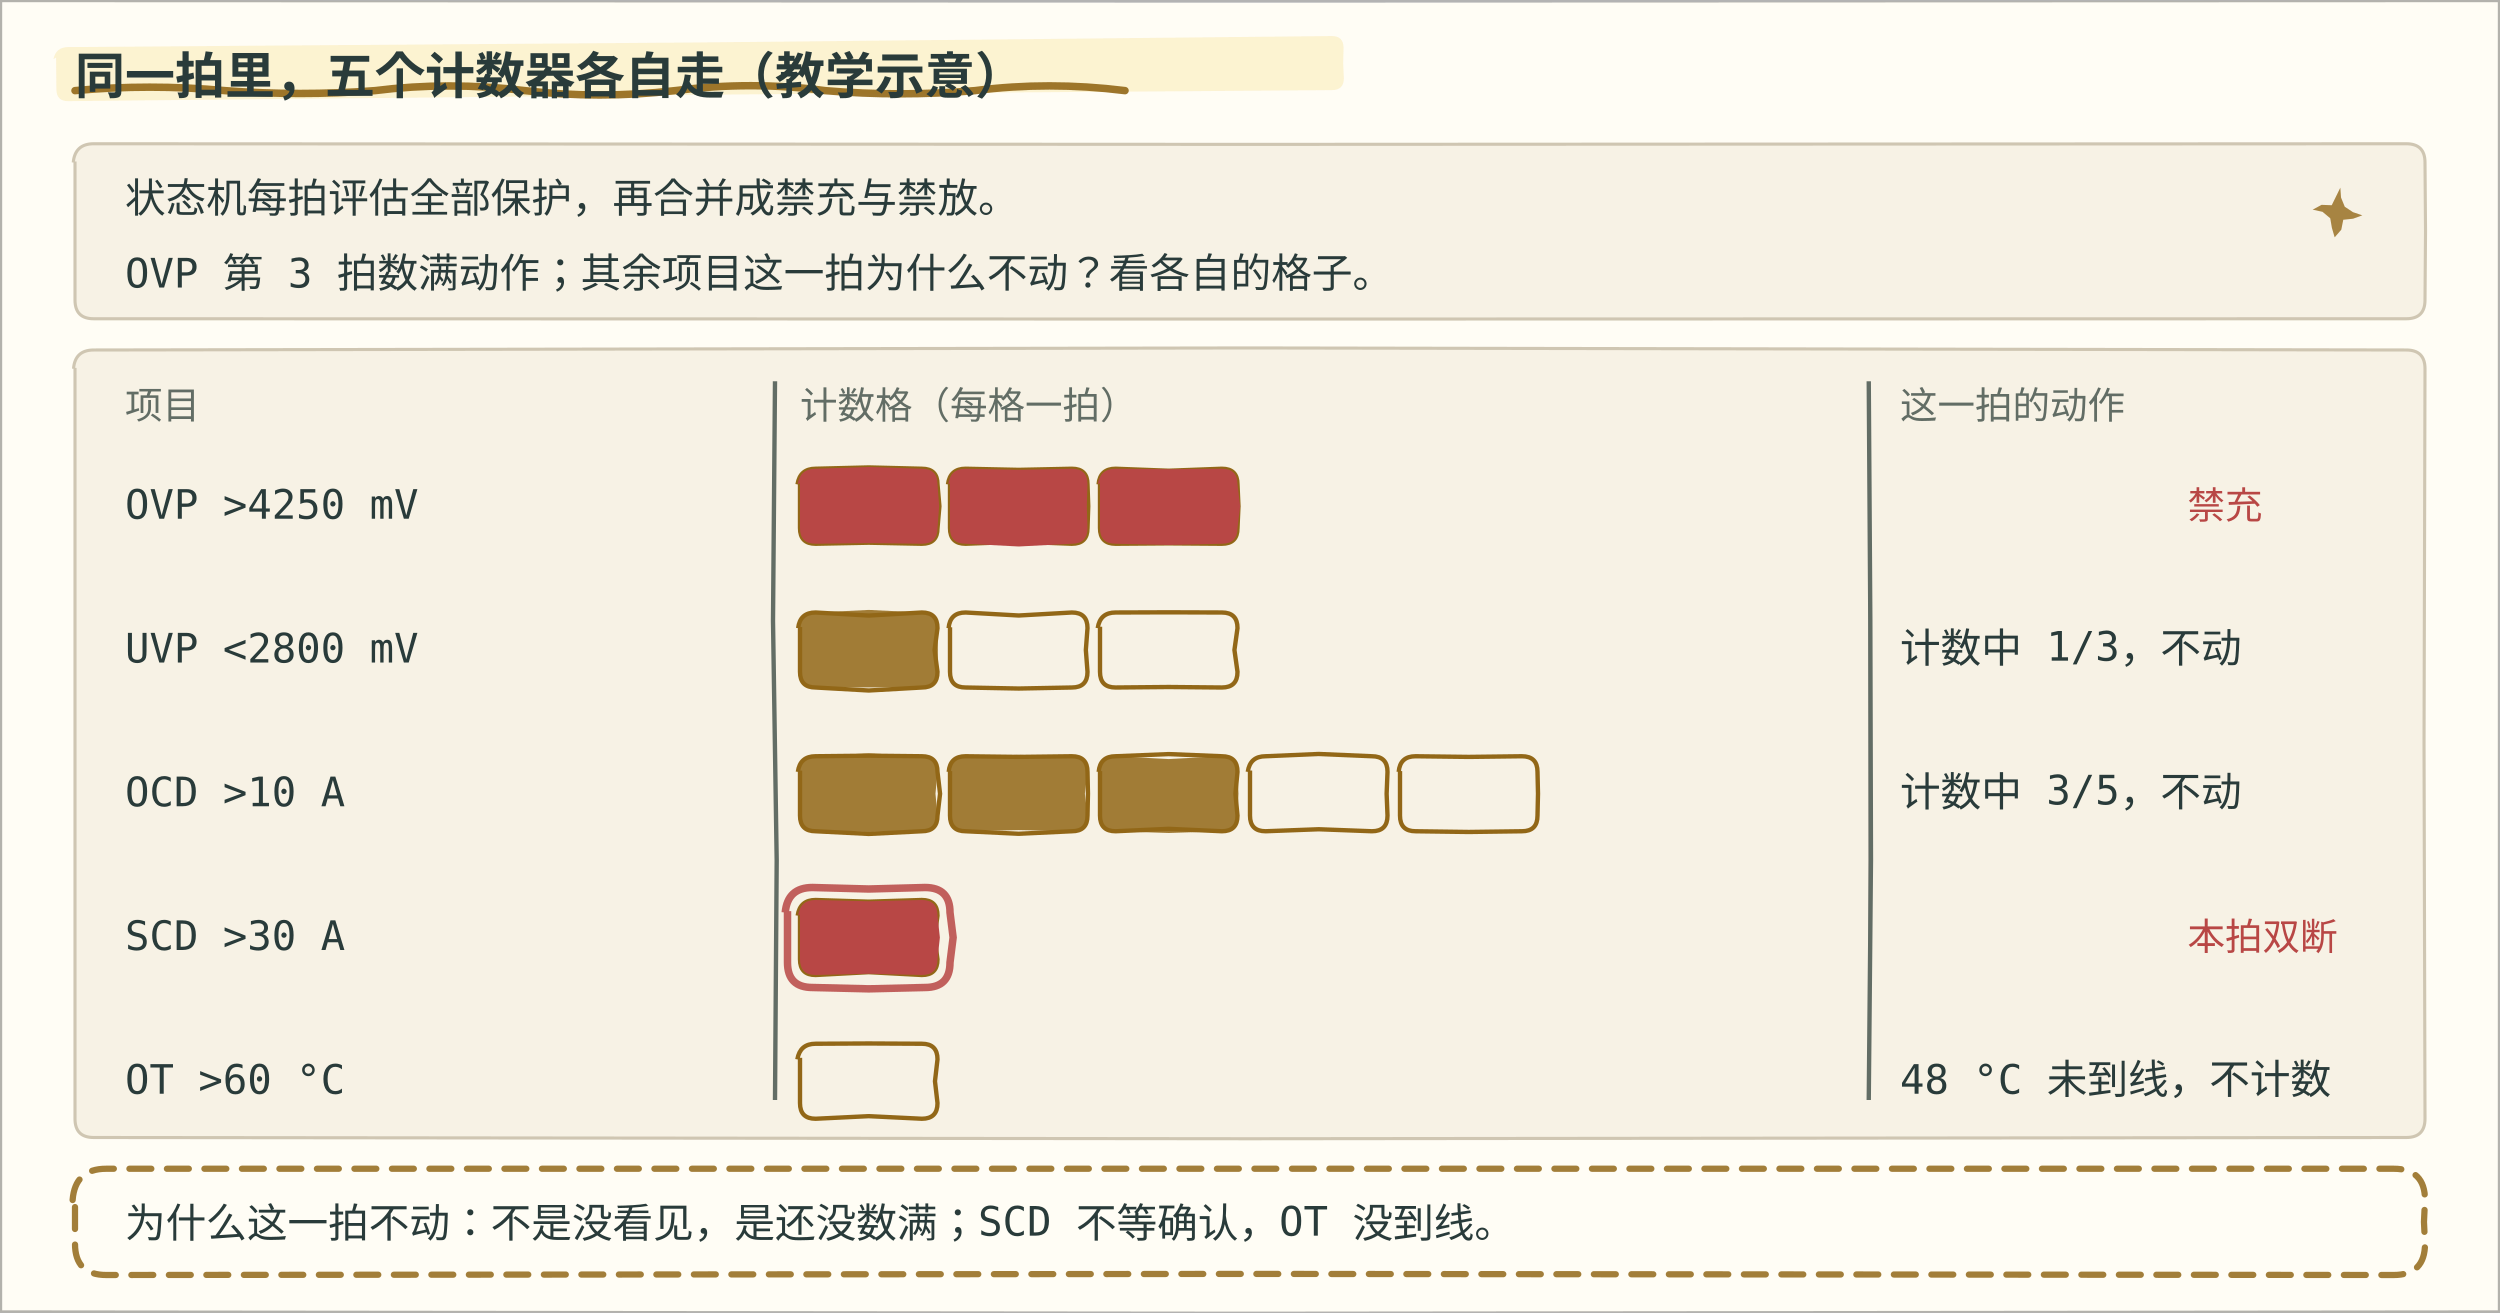
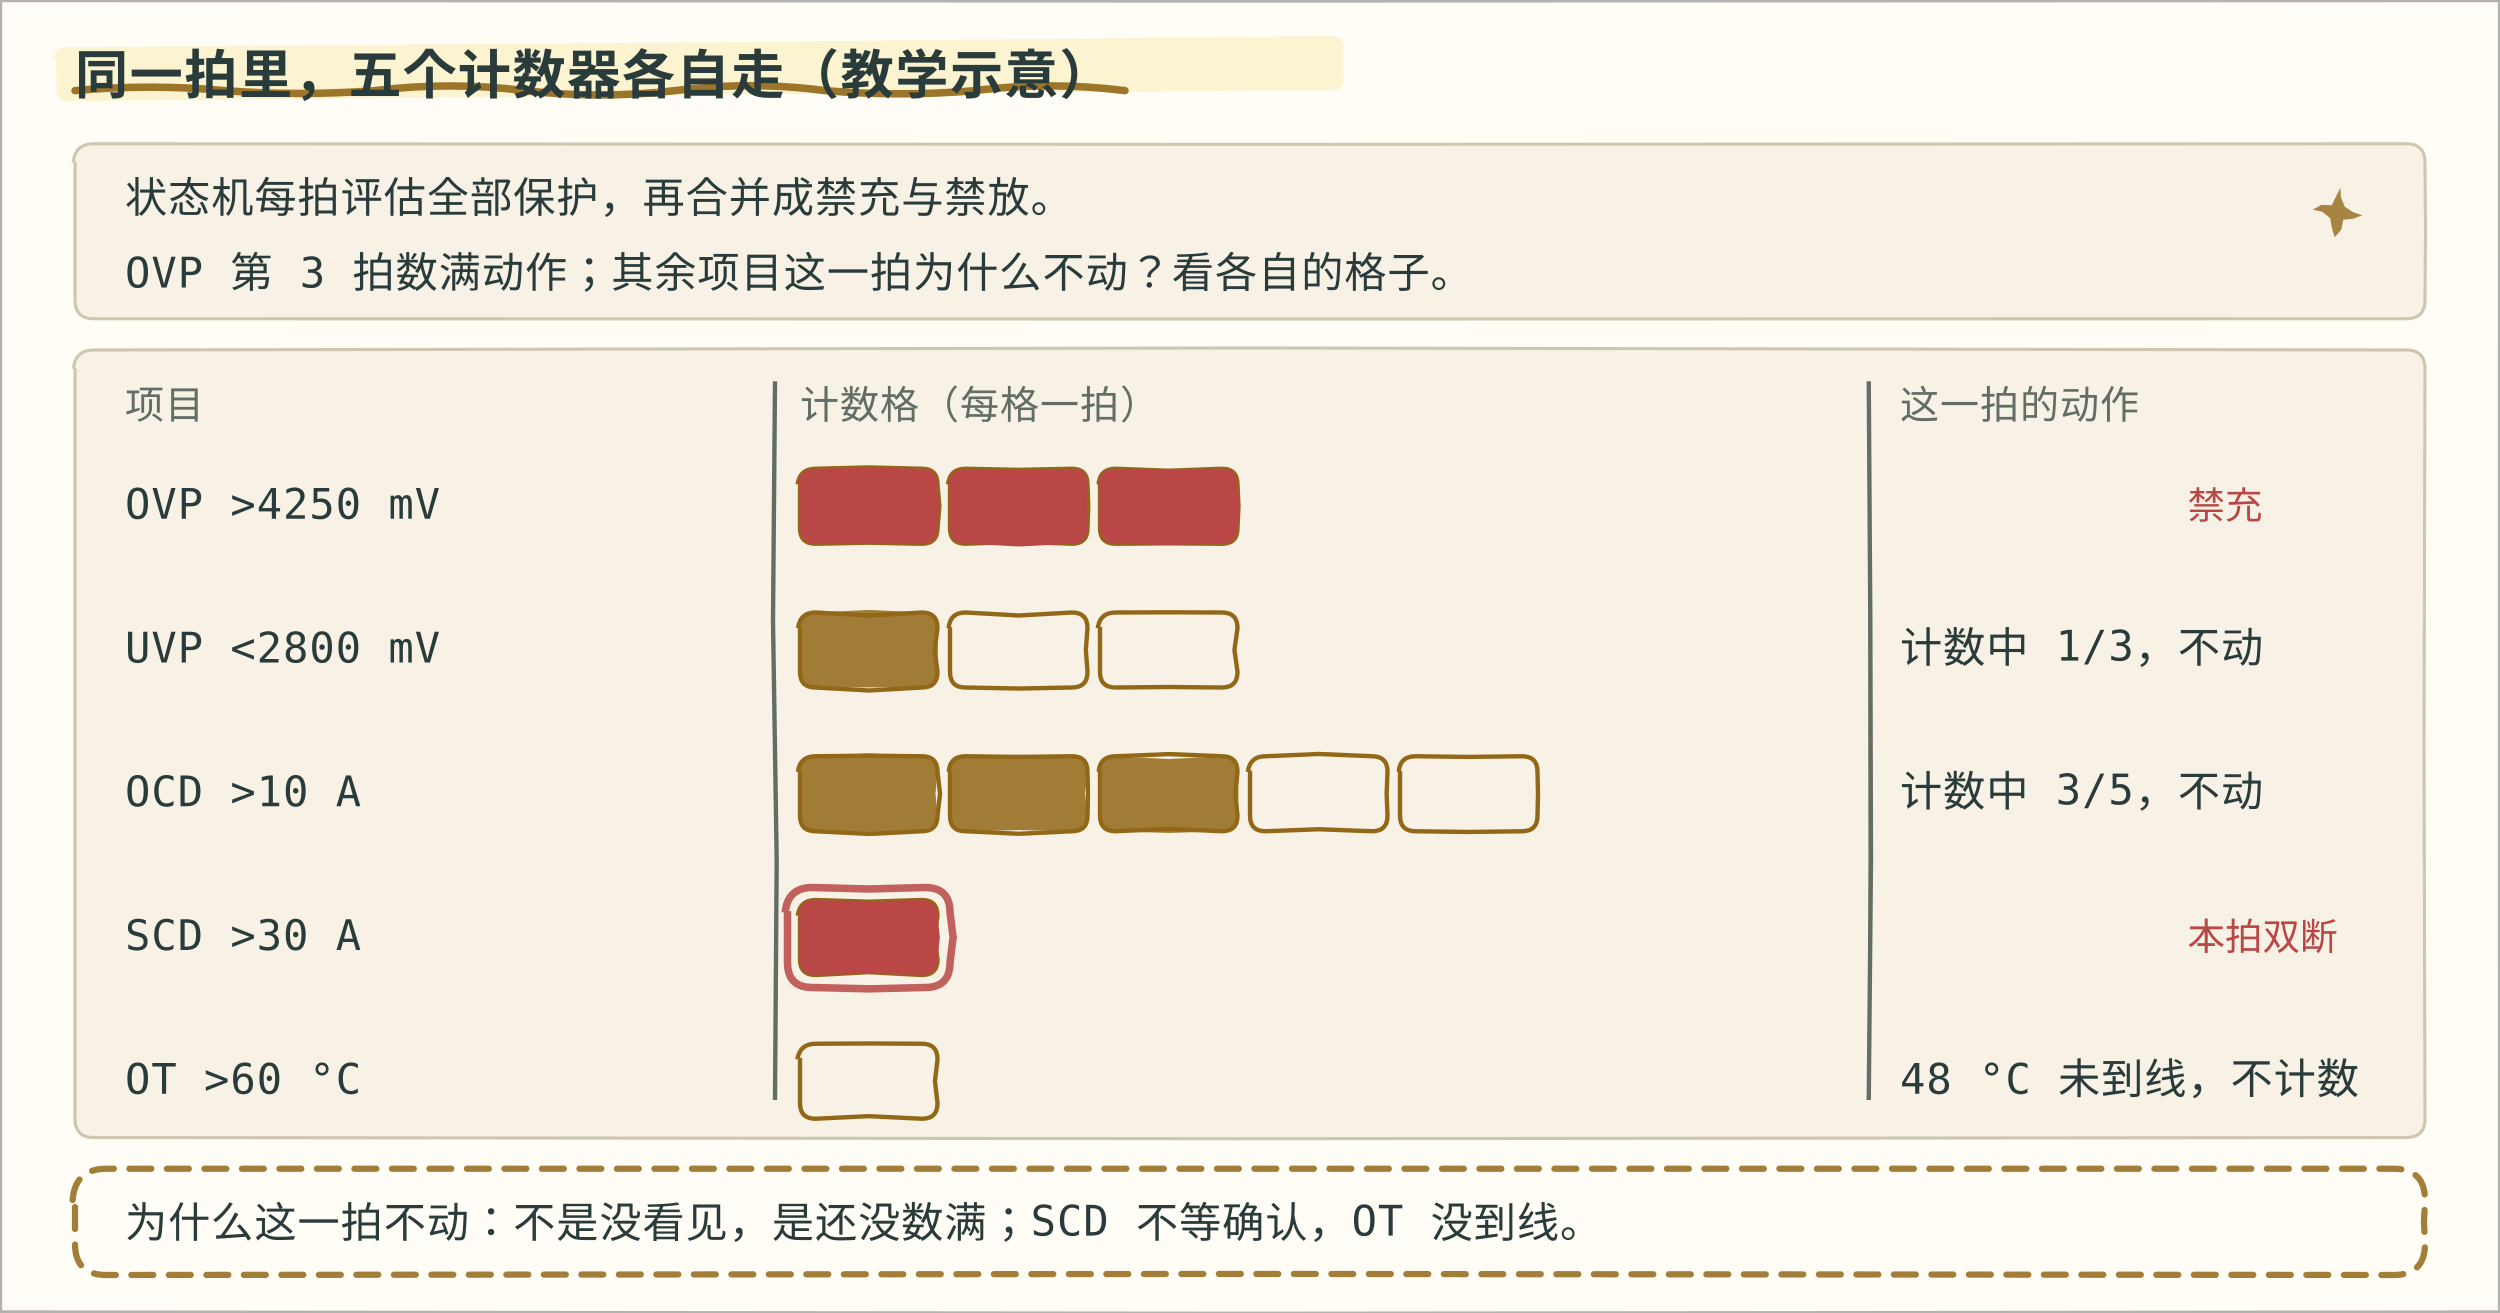
<svg xmlns="http://www.w3.org/2000/svg" data-sketch="1" role="img" viewBox="0 0 800 420" font-family="ui-monospace, Consolas, monospace" aria-label="同一拍里五个保护计数器各自走：OVP 数满三拍禁充，UVP 只数到一，OCD 数到三还差两拍，SCD 本拍直接双断，OT 温度没到线。为什么这一拍不动：不是没看见，是还没数满。数字为教学示意" data-snapshot-time="8">
  <style>
    .bg { fill: #fffdf5; }
    .panel { fill: #f7f2e5; stroke: #cfc6b2; }
-     .txt { fill: #293b3a; font-size: 13px; }
-     .small { fill: #626d65; font-size: 12px; }
-     .title { fill: #293b3a; font-size: 16px; font-weight: bold; }
-     .head { fill: #293b3a; font-size: 14px; font-weight: bold; }
+     .txt { fill: #293b3a; font-size: 13.5px; letter-spacing: 0.3px}
+     .small { fill: #626d65; font-size: 12.5px; letter-spacing: 0.3px}
+     .title { fill: #293b3a; font-size: 17px; font-weight: bold; letter-spacing: 0.5px}
+     .head { fill: #293b3a; font-size: 14.5px; font-weight: bold; letter-spacing: 0.3px}
    .warn { fill: #b84745; }
    .ok { fill: #377b60; }
    .gold { fill: #926717; }
    .cell { fill: none; stroke: #926717; stroke-width: 1.4; }
    .fill-warn { fill: #b84745; opacity: 0; }
    .fill-ok { fill: #377b60; opacity: 0; }
    .fill-dim { fill: #926717; opacity: 0; }
    .line { stroke: #626d65; stroke-width: 1.4; }
    @media (prefers-color-scheme: dark) {
      .bg { fill: #192727; }
      .panel { fill: #223333; stroke: #496160; }
-       .txt, .title, .head { fill: #edf0e5; }
-       .small { fill: #b0beb3; }
+       .txt, .title, .head { fill: #edf0e5;; font-weight: 800; letter-spacing: 0.3px}
+       .small { fill: #b0beb3; letter-spacing: 0.3px}
      .warn { fill: #f39b91; }
      .ok { fill: #8fc7a2; }
      .gold { fill: #dfbd78; }
      .cell { stroke: #dfbd78; }
      .line { stroke: #b0beb3; }
    }
  </style>
  <style id="bms-motion">
    /* bms-motion: 手帐式动效注记（纯装饰，不改技术几何与既有 SMIL 时序） */
    .bms-marker { fill: #fbefc7; opacity: .78; }
    .bms-under { fill: none; stroke: #926717; stroke-width: 2.4; stroke-linecap: round; opacity: .9; }
    .bms-spark-fill { fill: #926717; }
    .bms-sticker { fill: none; stroke: #926717; stroke-width: 2; stroke-dasharray: 7 5; stroke-linecap: round; opacity: .85; }
    .bms-halo { fill: none; stroke: #b84745; stroke-width: 2.4; }
    .bms-marker, .bms-under, .bms-sticker, .bms-halo, .bms-doodle { pointer-events: none; }
    circle:has(&gt; animateMotion) { filter: drop-shadow(0 0 2px rgba(146,103,23,.5)) drop-shadow(0 0 5px rgba(196,145,52,.45)); }
    @media (prefers-color-scheme: dark) {
      .bms-marker { fill: #453e2b; opacity: .85; }
      .bms-under { stroke: #dfbd78; }
      .bms-spark-fill { fill: #dfbd78; }
      .bms-sticker { stroke: #dfbd78; }
      .bms-halo { stroke: #dfbd78; }
      circle:has(&gt; animateMotion) { filter: drop-shadow(0 0 2px rgba(223,189,120,.8)) drop-shadow(0 0 7px rgba(223,189,120,.9)); }
    }
    @media (prefers-reduced-motion: reduce) { .bms-doodle { display: none; } }
</style>
  <path d="M-0.66 0Q0 0 0 0L400 0.99L800 0Q800 0 800 0L799.54 210L800 420Q800 420 800 420L400 419.94L0 420Q0 420 0 420L0 -0.4" class="bg" />
  <path d="M17.16 18.9Q18 15.1 21.8 15.1L224 15.38L426.2 15.1Q430 15.1 430 18.9L429.83 23.75L430 28.6Q430 32.4 426.2 32.4L224 32.11L21.8 32.4Q18 32.4 18 28.6L18 18.39" class="bms-marker" aria-hidden="true" transform="rotate(-.5 18 23.8)" />
  <path d="M24 29Q47.83 26.79 72 29Q96.04 30.82 120 29Q143.66 26.01 168 29Q191.76 31.79 216 29Q240.46 25.85 264 29Q288 31.04 312 29Q335.65 25.96 360 29" class="bms-under" aria-hidden="true" />
  <text class="title" x="24" y="30">同一拍里，五个计数器各自走（教学示意）</text>
  <path d="M23.44 52Q24 46 30 46L400 46.2L770 46Q776 46 776 52L776.17 74L776 96Q776 102 770 102L400 102.1L30 102Q24 102 24 96L24 51.67" class="panel" />
  <g class="bms-doodle" aria-hidden="true" transform="matrix(0.9935352 0.1135243 -0.1135243 0.9935352 748 68)" opacity="0.789" style="opacity: 0.789;">
    <path d="M0 -8L0.58 -4.88L2.1 -2.1L4.91 -0.67L8 0L5.18 1.41L2.1 2.1L1.83 5.33L0 8L-1.22 5.11L-2.1 2.1L-4.79 0.33L-8 0L-5.34 -1.86L-2.1 -2.1Z" class="bms-spark-fill" />
  </g>
  <text class="txt" x="40" y="68">状态机每拍评估全部保护，再合并成禁充与禁放。</text>
  <text class="txt" x="40" y="92" opacity="1" style="opacity: 1;">OVP 第 3 拍数满动作；其余项目这一拍为什么不动？看各自的格子。</text>
  <path d="M23.53 118Q24 112 30 112L400 111.34L770 112Q776 112 776 118L775.69 238L776 358Q776 364 770 364L400 364.4L30 364Q24 364 24 358L24 117.72" class="panel" />
  <text class="small" x="40" y="134">项目</text>
  <text class="small" x="256" y="134">计数格（每格一拍）</text>
  <text class="small" x="608" y="134">这一拍的动作</text>
  <text class="txt" x="40" y="166">OVP &gt;4250 mV</text>
  <path d="M255.21 155Q256 150 261 150L278 149.58L295 150Q300 150 300 155L300.61 162L300 169Q300 174 295 174L278 173.66L261 174Q256 174 256 169L256 154.53" class="cell" />
  <path d="M303.36 155Q304 150 309 150L326 150.36L343 150Q348 150 348 155L348.24 162L348 169Q348 174 343 174L326 173.34L309 174Q304 174 304 169L304 154.62" class="cell" />
  <path d="M351.54 155Q352 150 357 150L374 150.64L391 150Q396 150 396 155L396.31 162L396 169Q396 174 391 174L374 173.87L357 174Q352 174 352 169L352 154.72" class="cell" />
  <path d="M255.28 155Q256 150 261 150L278 149.43L295 150Q300 150 300 155L300.53 162L300 169Q300 174 295 174L278 173.79L261 174Q256 174 256 169L256 154.57" class="fill-warn" opacity="1" style="opacity: 1;" />
  <path d="M303.49 155Q304 150 309 150L326 150.33L343 150Q348 150 348 155L347.77 162L348 169Q348 174 343 174L326 174.88L309 174Q304 174 304 169L304 154.69" class="fill-warn" opacity="1" style="opacity: 1;" />
  <path d="M351.33 155Q352 150 357 150L374 150.14L391 150Q396 150 396 155L396.84 162L396 169Q396 174 391 174L374 174.38L357 174Q352 174 352 169L352 154.6" class="fill-warn" opacity="1" style="opacity: 1;" />
  <text class="txt" x="608" y="166" opacity="0" style="opacity: 0;">计数中 1/3…</text>
  <text class="warn" x="700" y="166" opacity="1" style="opacity: 1;">禁充</text>
  <text class="txt" x="40" y="212">UVP &lt;2800 mV</text>
  <path d="M255.41 201Q256 196 261 196L278 196.98L295 196Q300 196 300 201L299.06 208L300 215Q300 220 295 220L278 220.96L261 220Q256 220 256 215L256 200.64" class="cell" />
  <path d="M303.55 201Q304 196 309 196L326 196.96L343 196Q348 196 348 201L347.47 208L348 215Q348 220 343 220L326 220.33L309 220Q304 220 304 215L304 200.73" class="cell" />
  <path d="M351.27 201Q352 196 357 196L374 195.94L391 196Q396 196 396 201L395.02 208L396 215Q396 220 391 220L374 219.84L357 220Q352 220 352 215L352 200.56" class="cell" />
  <path d="M255.19 201Q256 196 261 196L278 195.17L295 196Q300 196 300 201L300.13 208L300 215Q300 220 295 220L278 219.96L261 220Q256 220 256 215L256 200.51" class="fill-dim" opacity="0.85" style="opacity: 0.85;" />
  <text class="txt" x="608" y="212">计数中 1/3，不动</text>
  <text class="txt" x="40" y="258">OCD &gt;10 A</text>
  <path d="M255.32 247Q256 242 261 242L278 241.82L295 242Q300 242 300 247L300.82 254L300 261Q300 266 295 266L278 266.86L261 266Q256 266 256 261L256 246.59" class="cell" />
  <path d="M303.59 247Q304 242 309 242L326 242.21L343 242Q348 242 348 247L348.15 254L348 261Q348 266 343 266L326 266.81L309 266Q304 266 304 261L304 246.75" class="cell" />
  <path d="M351.58 247Q352 242 357 242L374 241.31L391 242Q396 242 396 247L395.33 254L396 261Q396 266 391 266L374 265.22L357 266Q352 266 352 261L352 246.75" class="cell" />
  <path d="M399.29 247Q400 242 405 242L422 241.27L439 242Q444 242 444 247L443.72 254L444 261Q444 266 439 266L422 265.36L405 266Q400 266 400 261L400 246.57" class="cell" />
  <path d="M447.58 247Q448 242 453 242L470 242.21L487 242Q492 242 492 247L492.16 254L492 261Q492 266 487 266L470 266.23L453 266Q448 266 448 261L448 246.75" class="cell" />
  <path d="M255.45 247Q256 242 261 242L278 241.06L295 242Q300 242 300 247L299.35 254L300 261Q300 266 295 266L278 266.23L261 266Q256 266 256 261L256 246.67" class="fill-dim" opacity="0.85" style="opacity: 0.85;" />
  <path d="M303.52 247Q304 242 309 242L326 241.55L343 242Q348 242 348 247L347.16 254L348 261Q348 266 343 266L326 265.63L309 266Q304 266 304 261L304 246.71" class="fill-dim" opacity="0.85" style="opacity: 0.85;" />
  <path d="M351.38 247Q352 242 357 242L374 242.9L391 242Q396 242 396 247L396.31 254L396 261Q396 266 391 266L374 266.56L357 266Q352 266 352 261L352 246.63" class="fill-dim" opacity="0.85" style="opacity: 0.85;" />
  <text class="txt" x="608" y="258">计数中 3/5，不动</text>
  <text class="txt" x="40" y="304">SCD &gt;30 A</text>
  <path d="M255.26 293Q256 288 261 288L278 288.54L295 288Q300 288 300 293L299.03 300L300 307Q300 312 295 312L278 311.09L261 312Q256 312 256 307L256 292.56" class="cell" />
  <path d="M255.43 293Q256 288 261 288L278 288.4L295 288Q300 288 300 293L300.76 300L300 307Q300 312 295 312L278 311.6L261 312Q256 312 256 307L256 292.66" class="fill-warn" opacity="1" style="opacity: 1;" />
  <path d="M251.28 292Q252 284 260 284L278 284.48L296 284Q304 284 304 292L305 300L304 308Q304 316 296 316L278 316.43L260 316Q252 316 252 308L252 291.57" class="bms-halo" aria-hidden="true" opacity="0.854" style="opacity: 0.854;" />
  <text class="txt" x="608" y="304" opacity="0" style="opacity: 0;">等条件…</text>
  <text class="warn" x="700" y="304" opacity="1" style="opacity: 1;">本拍双断</text>
  <text class="txt" x="40" y="350">OT &gt;60 °C</text>
  <path d="M255.15 339Q256 334 261 334L278 333.91L295 334Q300 334 300 339L299.19 346L300 353Q300 358 295 358L278 357.17L261 358Q256 358 256 353L256 338.49" class="cell" />
  <text class="txt" x="608" y="350">48 °C 未到线，不计数</text>
  <path d="M248 122L247.36 198.67L248.54 275.33L248 352" class="line" />
  <path d="M598 122L598.5 198.67L598.71 275.33L598 352" class="line" />
  <path d="M23.24 384Q24 374 34 374L400 373.99L766 374Q776 374 776 384L775.67 391L776 398Q776 408 766 408L400 407.65L34 408Q24 408 24 398L24 383.54" class="bms-sticker" aria-hidden="true" />
  <text class="txt" x="40" y="396">为什么这一拍不动：不是没看见，是还没数满；SCD 不等确认，OT 没到线。</text>
  <path d="M-0.66 0Q0 0 0 0L400 0.16L800 0Q800 0 800 0L800 210L800 420Q800 420 800 420L400 420.42L0 420Q0 420 0 420L0 -0.4" fill="none" stroke="currentColor" opacity="0.3" stroke-width="1.4" />
</svg>
